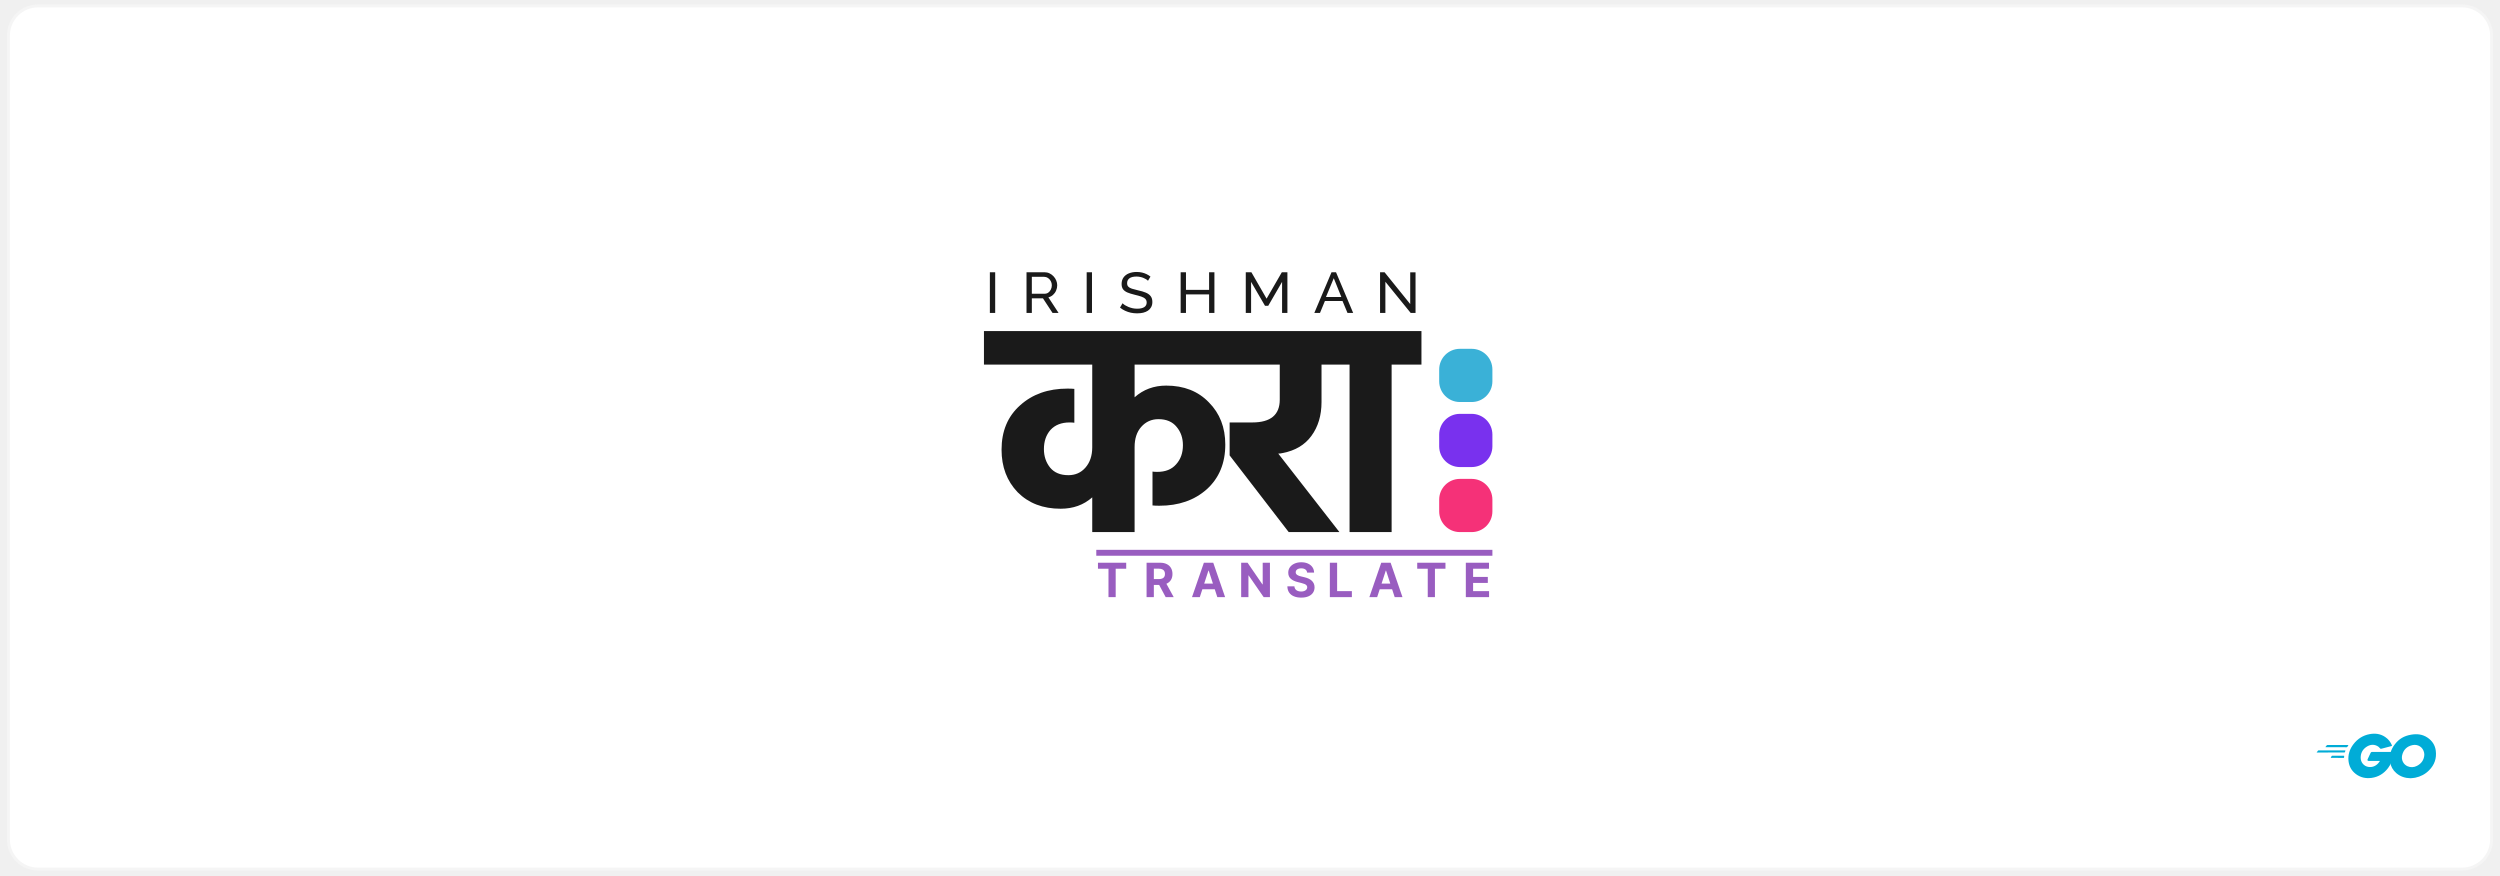
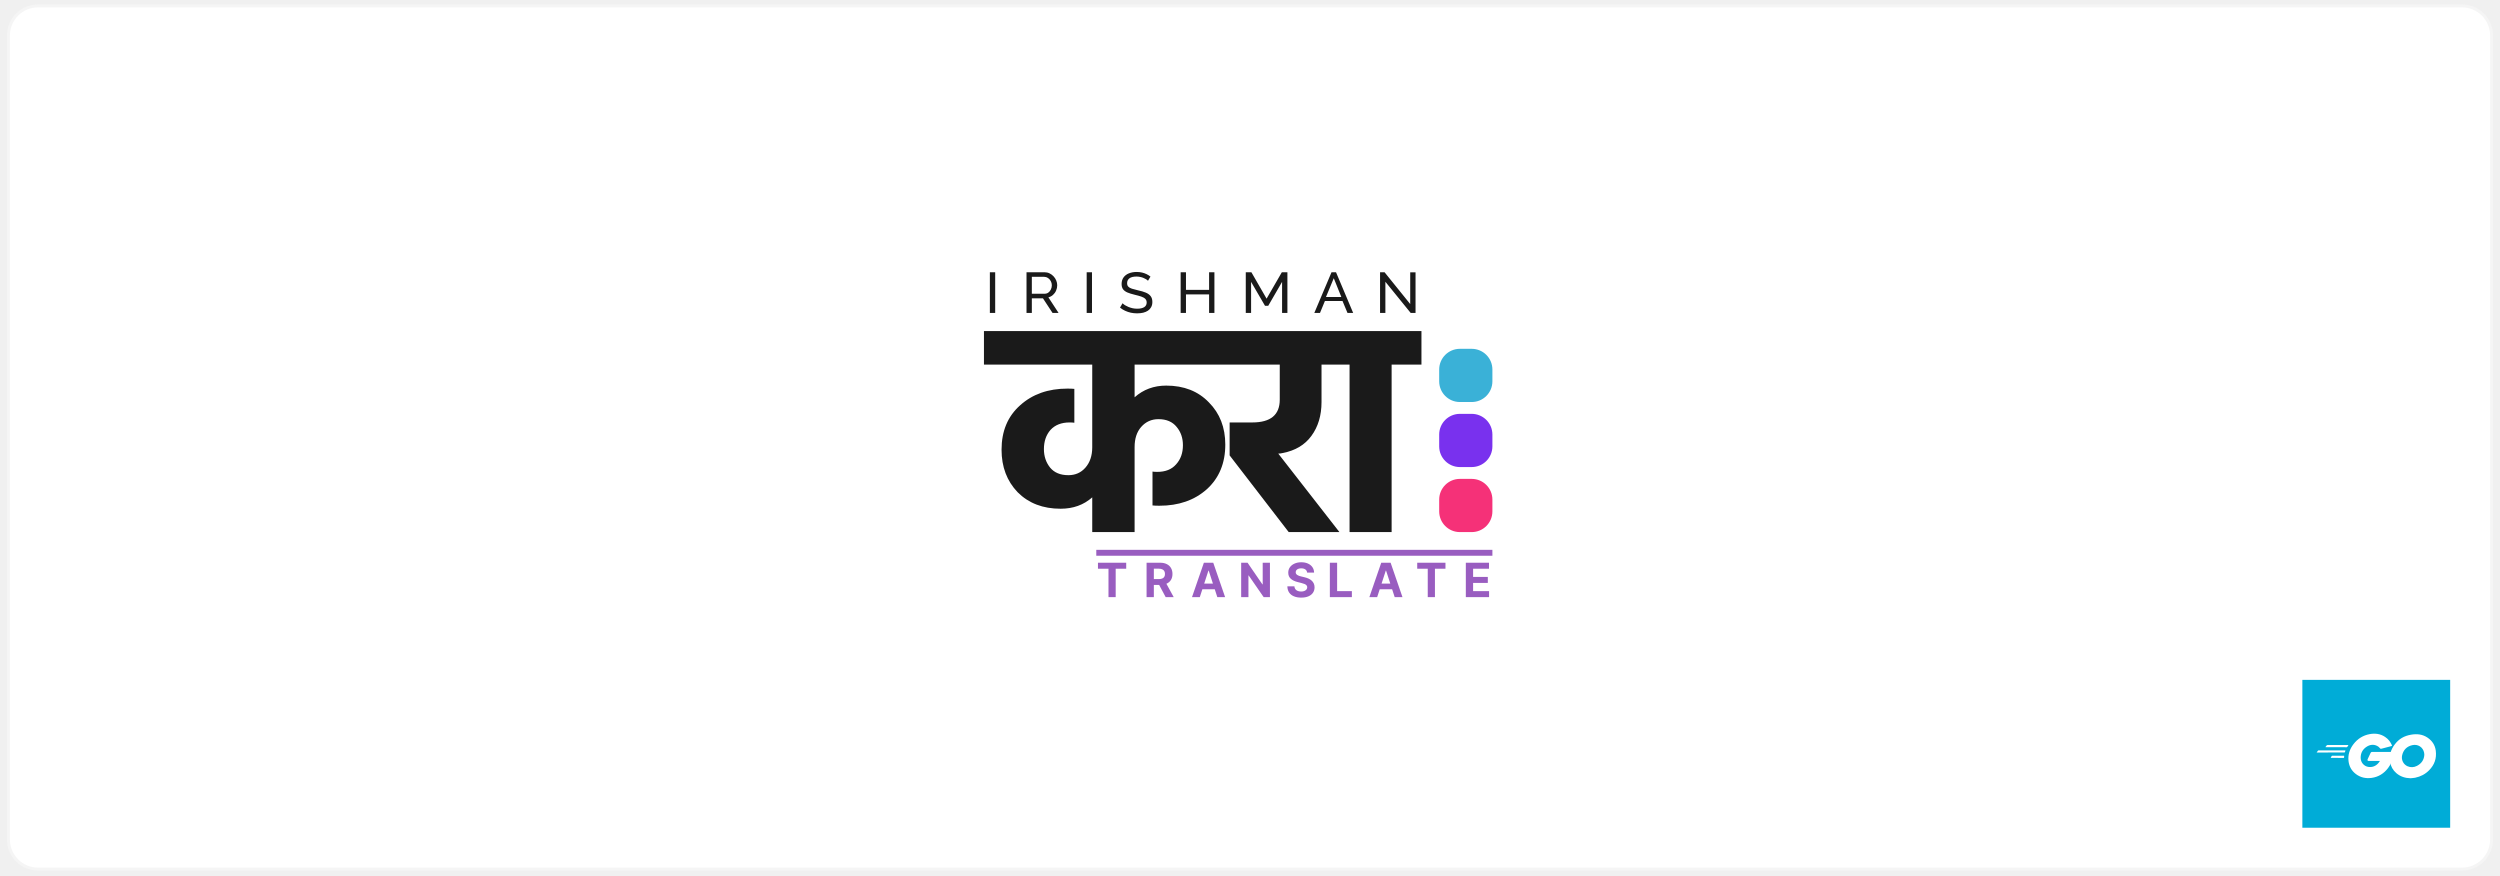
<svg xmlns="http://www.w3.org/2000/svg" width="1200" height="420" viewBox="-160 -40 420 148" fill="none">
  <rect style="stroke: #f5f5f5; stroke-width: 0.5;" rx="5" x="-160" y="-39" width="420" height="146" fill="#ffffff" />
  <path d="M48.847 21.675H30.481V27.198C31.961 25.881 33.744 25.222 35.829 25.222C38.823 25.222 41.228 26.168 43.045 28.06C44.895 29.918 45.82 32.299 45.82 35.204C45.82 38.346 44.777 40.862 42.692 42.754C40.606 44.612 37.932 45.541 34.669 45.541C34.164 45.541 33.778 45.524 33.508 45.49V39.764C33.71 39.798 33.979 39.815 34.316 39.815C35.695 39.815 36.755 39.393 37.495 38.548C38.268 37.704 38.655 36.623 38.655 35.306C38.655 34.089 38.302 33.059 37.595 32.215C36.889 31.336 35.863 30.897 34.517 30.897C33.34 30.897 32.365 31.336 31.591 32.215C30.851 33.059 30.481 34.191 30.481 35.609V50H23.316V44.122C21.87 45.406 20.087 46.048 17.968 46.048C14.974 46.048 12.552 45.119 10.702 43.261C8.885 41.369 7.977 38.971 7.977 36.066C7.977 32.924 9.02 30.424 11.105 28.566C13.191 26.675 15.865 25.729 19.128 25.729C19.599 25.729 19.986 25.746 20.289 25.779V31.505C20.087 31.471 19.818 31.454 19.481 31.454C18.102 31.454 17.026 31.877 16.252 32.721C15.512 33.566 15.142 34.647 15.142 35.964C15.142 37.18 15.495 38.227 16.201 39.106C16.908 39.95 17.934 40.373 19.279 40.373C20.457 40.373 21.415 39.95 22.155 39.106C22.929 38.227 23.316 37.079 23.316 35.66V21.675H5V16H48.847V21.675ZM46.556 37.028V31.454H50.391C53.486 31.454 55.033 30.171 55.033 27.604V21.675H43.277V16H67.345V21.675H62.097V28.009C62.097 30.272 61.525 32.181 60.382 33.735C59.272 35.255 57.657 36.218 55.538 36.623C55.269 36.691 55.016 36.724 54.781 36.724L65.125 50H56.547L46.556 37.028ZM61.794 21.675V16H79V21.675H73.954V50H66.84V21.675H61.794Z" fill="#1A1A1A" />
  <path d="M6 12.932V6.048H6.9V12.932H6ZM12.199 12.932V6.048H15.24C15.553 6.048 15.84 6.113 16.1 6.242C16.36 6.365 16.587 6.533 16.78 6.747C16.974 6.953 17.124 7.189 17.231 7.454C17.337 7.713 17.391 7.978 17.391 8.249C17.391 8.566 17.327 8.867 17.201 9.151C17.081 9.435 16.907 9.678 16.68 9.878C16.46 10.079 16.2 10.217 15.9 10.295L17.621 12.932H16.6L14.98 10.46H13.1V12.932H12.199ZM13.1 9.684H15.25C15.497 9.684 15.71 9.62 15.89 9.49C16.077 9.355 16.22 9.177 16.32 8.957C16.427 8.737 16.48 8.501 16.48 8.249C16.48 7.991 16.42 7.755 16.3 7.542C16.18 7.322 16.024 7.147 15.83 7.018C15.637 6.889 15.424 6.824 15.19 6.824H13.1V9.684ZM22.374 12.932V6.048H23.274V12.932H22.374ZM32.745 7.493C32.664 7.403 32.558 7.315 32.424 7.231C32.291 7.147 32.141 7.073 31.974 7.008C31.808 6.937 31.624 6.882 31.424 6.843C31.231 6.798 31.027 6.776 30.814 6.776C30.267 6.776 29.864 6.876 29.604 7.076C29.344 7.277 29.214 7.551 29.214 7.9C29.214 8.146 29.28 8.34 29.414 8.482C29.547 8.624 29.75 8.741 30.024 8.831C30.304 8.922 30.657 9.015 31.084 9.112C31.578 9.216 32.004 9.342 32.364 9.49C32.724 9.639 33.001 9.839 33.195 10.091C33.388 10.337 33.485 10.667 33.485 11.08C33.485 11.41 33.418 11.698 33.285 11.943C33.158 12.182 32.978 12.383 32.745 12.544C32.511 12.699 32.238 12.816 31.924 12.893C31.611 12.964 31.271 13 30.904 13C30.544 13 30.191 12.964 29.844 12.893C29.504 12.816 29.18 12.706 28.873 12.564C28.567 12.421 28.28 12.244 28.013 12.03L28.443 11.294C28.55 11.403 28.687 11.513 28.854 11.623C29.027 11.727 29.22 11.824 29.434 11.914C29.654 12.005 29.89 12.079 30.144 12.137C30.397 12.189 30.657 12.215 30.924 12.215C31.431 12.215 31.824 12.127 32.104 11.953C32.384 11.772 32.524 11.51 32.524 11.168C32.524 10.909 32.444 10.702 32.284 10.547C32.131 10.392 31.901 10.263 31.594 10.159C31.287 10.056 30.914 9.952 30.474 9.849C29.994 9.733 29.59 9.607 29.264 9.471C28.937 9.329 28.69 9.145 28.523 8.918C28.363 8.692 28.283 8.398 28.283 8.036C28.283 7.596 28.393 7.225 28.613 6.921C28.834 6.617 29.137 6.388 29.524 6.233C29.91 6.078 30.347 6 30.834 6C31.154 6 31.451 6.032 31.724 6.097C32.004 6.162 32.264 6.252 32.504 6.368C32.745 6.485 32.965 6.624 33.165 6.785L32.745 7.493ZM43.981 6.048V12.932H43.081V9.801H39.17V12.932H38.27V6.048H39.17V9.025H43.081V6.048H43.981ZM55.426 12.932V7.677L53.086 11.72H52.536L50.185 7.677V12.932H49.285V6.048H50.235L52.806 10.518L55.386 6.048H56.327V12.932H55.426ZM63.789 6.048H64.549L67.45 12.932H66.49L65.649 10.915H62.669L61.838 12.932H60.878L63.789 6.048ZM65.449 10.237L64.169 7.057L62.849 10.237H65.449ZM72.899 7.658V12.932H71.998V6.048H72.759L77.1 11.429V6.058H78V12.932H77.18L72.899 7.658Z" fill="#1A1A1A" />
  <path d="M82 44.5C82 42.567 83.567 41 85.5 41H87.5C89.433 41 91 42.567 91 44.5V46.5C91 48.433 89.433 50 87.5 50H85.5C83.567 50 82 48.433 82 46.5V44.5Z" fill="#F53178" />
  <path d="M82 33.5C82 31.567 83.567 30 85.5 30H87.5C89.433 30 91 31.567 91 33.5V35.5C91 37.433 89.433 39 87.5 39H85.5C83.567 39 82 37.433 82 35.5V33.5Z" fill="#7931EE" />
  <path d="M82 22.5C82 20.567 83.567 19 85.5 19H87.5C89.433 19 91 20.567 91 22.5V24.5C91 26.433 89.433 28 87.5 28H85.5C83.567 28 82 26.433 82 24.5V22.5Z" fill="#3AB1D7" />
  <path transform="translate(86, 55)" d="M0.506 6V0.182H4.426V1.196H1.736V2.582H4.224V3.597H1.736V4.986H4.438V6H0.506Z" fill="#995DC0" />
  <path transform="translate(78, 55)" d="M0.284 1.196V0.182H5.062V1.196H3.281V6H2.065V1.196H0.284Z" fill="#995DC0" />
  <path transform="translate(70, 55)" d="M1.509 6H0.19L2.199 0.182H3.784L5.79 6H4.472L3.014 1.511H2.969L1.509 6ZM1.426 3.713H4.54V4.673H1.426V3.713Z" fill="#995DC0" />
  <path transform="translate(63, 55)" d="M0.506 6V0.182H1.736V4.986H4.23V6H0.506Z" fill="#995DC0" />
  <path transform="translate(56, 55)" d="M3.662 1.855C3.639 1.626 3.542 1.448 3.369 1.321C3.197 1.194 2.963 1.131 2.668 1.131C2.467 1.131 2.297 1.159 2.159 1.216C2.021 1.271 1.915 1.348 1.841 1.446C1.769 1.545 1.733 1.656 1.733 1.781C1.729 1.885 1.751 1.976 1.798 2.054C1.848 2.132 1.915 2.199 2 2.256C2.085 2.311 2.184 2.359 2.295 2.401C2.407 2.44 2.527 2.474 2.653 2.503L3.176 2.628C3.43 2.685 3.663 2.76 3.875 2.855C4.087 2.95 4.271 3.066 4.426 3.205C4.581 3.343 4.702 3.506 4.787 3.693C4.874 3.881 4.919 4.096 4.92 4.338C4.919 4.694 4.828 5.003 4.648 5.264C4.47 5.524 4.212 5.725 3.875 5.869C3.54 6.011 3.135 6.082 2.662 6.082C2.192 6.082 1.783 6.01 1.435 5.866C1.088 5.723 0.817 5.509 0.622 5.227C0.429 4.943 0.328 4.592 0.318 4.173H1.509C1.522 4.368 1.578 4.531 1.676 4.662C1.777 4.791 1.91 4.888 2.077 4.955C2.245 5.019 2.436 5.051 2.648 5.051C2.856 5.051 3.037 5.021 3.19 4.96C3.346 4.9 3.466 4.815 3.551 4.707C3.636 4.599 3.679 4.475 3.679 4.335C3.679 4.205 3.64 4.095 3.562 4.006C3.487 3.917 3.375 3.841 3.227 3.778C3.081 3.716 2.902 3.659 2.69 3.608L2.057 3.449C1.566 3.33 1.179 3.143 0.895 2.889C0.611 2.635 0.47 2.294 0.472 1.864C0.47 1.511 0.563 1.204 0.753 0.94C0.944 0.677 1.206 0.472 1.54 0.324C1.873 0.176 2.252 0.102 2.676 0.102C3.108 0.102 3.485 0.176 3.807 0.324C4.131 0.472 4.383 0.677 4.562 0.94C4.742 1.204 4.835 1.509 4.841 1.855H3.662Z" fill="#995DC0" />
  <path transform="translate(48, 55)" d="M5.372 0.182V6H4.31L1.778 2.338H1.736V6H0.506V0.182H1.585L4.097 3.841H4.148V0.182H5.372Z" fill="#995DC0" />
  <path transform="translate(40, 55)" d="M1.509 6H0.19L2.199 0.182H3.784L5.79 6H4.472L3.014 1.511H2.969L1.509 6ZM1.426 3.713H4.54V4.673H1.426V3.713Z" fill="#995DC0" />
  <path transform="translate(32, 55)" d="M0.506 6V0.182H2.801C3.241 0.182 3.616 0.26 3.926 0.418C4.239 0.573 4.476 0.794 4.639 1.08C4.804 1.364 4.886 1.698 4.886 2.082C4.886 2.469 4.803 2.801 4.636 3.08C4.47 3.356 4.228 3.568 3.912 3.716C3.598 3.864 3.217 3.938 2.77 3.938H1.233V2.949H2.571C2.806 2.949 3.001 2.917 3.156 2.852C3.312 2.788 3.427 2.691 3.503 2.562C3.58 2.434 3.619 2.274 3.619 2.082C3.619 1.889 3.58 1.726 3.503 1.594C3.427 1.461 3.311 1.361 3.153 1.293C2.998 1.223 2.802 1.188 2.565 1.188H1.736V6H0.506ZM3.648 3.352L5.094 6H3.736L2.321 3.352H3.648Z" fill="#995DC0" />
  <path transform="translate(24, 55)" d="M0.284 1.196V0.182H5.062V1.196H3.281V6H2.065V1.196H0.284Z" fill="#995DC0" />
  <rect x="24" y="53" width="67" height="1" fill="#995DC0" />
  <g transform="translate(228 75) scale(0.25)">
-     <svg width="100px" height="100px" version="1.1" id="Layer_1" x="0px" y="0px" viewBox="0 0 254.5 225" style="enable-background:new 0 0 254.5 225;" xml:space="preserve">
-       <style type="text/css">.st0{fill:#2DBCAF;}.st1{fill:#5DC9E1;}.st2{fill:#FDDD00;}.st3{fill:#CE3262;}.st4{fill:#00ACD7;}.st5{fill:#FFFFFF;}</style>
-       <g>
-         <g>
-           <g>
-             <g>
-               <path class="st4" d="M40.2,101.1c-0.4,0-0.5-0.2-0.3-0.5l2.1-2.7c0.2-0.3,0.7-0.5,1.1-0.5l35.7,0c0.4,0,0.5,0.3,0.3,0.6      l-1.7,2.6c-0.2,0.3-0.7,0.6-1,0.6L40.2,101.1z" />
-             </g>
-           </g>
-         </g>
-         <g>
-           <g>
-             <g>
-               <path class="st4" d="M25.1,110.3c-0.4,0-0.5-0.2-0.3-0.5l2.1-2.7c0.2-0.3,0.7-0.5,1.1-0.5l45.6,0c0.4,0,0.6,0.3,0.5,0.6      l-0.8,2.4c-0.1,0.4-0.5,0.6-0.9,0.6L25.1,110.3z" />
-             </g>
-           </g>
-         </g>
-         <g>
-           <g>
-             <g>
-               <path class="st4" d="M49.3,119.5c-0.4,0-0.5-0.3-0.3-0.6l1.4-2.5c0.2-0.3,0.6-0.6,1-0.6l20,0c0.4,0,0.6,0.3,0.6,0.7l-0.2,2.4      c0,0.4-0.4,0.7-0.7,0.7L49.3,119.5z" />
-             </g>
-           </g>
-         </g>
-         <g>
-           <g id="CXHf1q_3_">
-             <g>
-               <g>
-                 <path class="st4" d="M153.1,99.3c-6.3,1.6-10.6,2.8-16.8,4.4c-1.5,0.4-1.6,0.5-2.9-1c-1.5-1.7-2.6-2.8-4.7-3.8       c-6.3-3.1-12.4-2.2-18.1,1.5c-6.8,4.4-10.3,10.9-10.2,19c0.1,8,5.6,14.6,13.5,15.7c6.8,0.9,12.5-1.5,17-6.6       c0.9-1.1,1.7-2.3,2.7-3.7c-3.6,0-8.1,0-19.3,0c-2.1,0-2.6-1.3-1.9-3c1.3-3.1,3.7-8.3,5.1-10.9c0.3-0.6,1-1.6,2.5-1.6       c5.1,0,23.9,0,36.4,0c-0.2,2.7-0.2,5.4-0.6,8.1c-1.1,7.2-3.8,13.8-8.2,19.6c-7.2,9.5-16.6,15.4-28.5,17       c-9.8,1.3-18.9-0.6-26.9-6.6c-7.4-5.6-11.6-13-12.7-22.2c-1.3-10.9,1.9-20.7,8.5-29.3c7.1-9.3,16.5-15.2,28-17.3       c9.4-1.7,18.4-0.6,26.5,4.9c5.3,3.5,9.1,8.3,11.6,14.1C154.7,98.5,154.3,99,153.1,99.3z" />
-               </g>
-               <g>
-                 <path class="st4" d="M186.2,154.6c-9.1-0.2-17.4-2.8-24.4-8.8c-5.9-5.1-9.6-11.6-10.8-19.3c-1.8-11.3,1.3-21.3,8.1-30.2       c7.3-9.6,16.1-14.6,28-16.7c10.2-1.8,19.8-0.8,28.5,5.1c7.9,5.4,12.8,12.7,14.1,22.3c1.7,13.5-2.2,24.5-11.5,33.9       c-6.6,6.7-14.7,10.9-24,12.8C191.5,154.2,188.8,154.3,186.2,154.6z M210,114.2c-0.1-1.3-0.1-2.3-0.3-3.3       c-1.8-9.9-10.9-15.5-20.4-13.3c-9.3,2.1-15.3,8-17.5,17.4c-1.8,7.8,2,15.7,9.2,18.9c5.5,2.4,11,2.1,16.3-0.6       C205.2,129.2,209.5,122.8,210,114.2z" />
-               </g>
-             </g>
-           </g>
-         </g>
-       </g>
+     <svg width="100" height="100" viewBox="0 0 100 100" fill="none">
+       <rect width="100" height="100" fill="#00ACD7" />
+       <path d="M15.796 45.521C15.639 45.521 15.599 45.442 15.678 45.324L16.503 44.263C16.581 44.145 16.778 44.067 16.935 44.067H30.963C31.12 44.067 31.159 44.185 31.081 44.303L30.413 45.324C30.334 45.442 30.137 45.56 30.02 45.56L15.796 45.521Z" fill="white" />
+       <path d="M9.862 49.136C9.705 49.136 9.666 49.057 9.745 48.939L10.57 47.878C10.648 47.76 10.845 47.682 11.002 47.682H28.919C29.077 47.682 29.155 47.8 29.116 47.917L28.802 48.861C28.762 49.018 28.605 49.096 28.448 49.096L9.862 49.136Z" fill="white" />
+       <path d="M19.371 52.751C19.214 52.751 19.175 52.633 19.253 52.515L19.803 51.532C19.882 51.414 20.039 51.297 20.197 51.297H28.055C28.212 51.297 28.291 51.414 28.291 51.572L28.212 52.515C28.212 52.672 28.055 52.79 27.937 52.79L19.371 52.751Z" fill="white" />
+       <path d="M60.157 44.813C57.682 45.442 55.992 45.914 53.556 46.542C52.967 46.699 52.927 46.739 52.416 46.149C51.827 45.481 51.395 45.049 50.57 44.656C48.094 43.438 45.697 43.792 43.458 45.246C40.786 46.974 39.411 49.529 39.45 52.711C39.489 55.855 41.65 58.448 44.754 58.88C47.426 59.234 49.666 58.291 51.434 56.287C51.788 55.855 52.102 55.383 52.495 54.833C51.081 54.833 49.312 54.833 44.912 54.833C44.086 54.833 43.89 54.322 44.165 53.654C44.676 52.436 45.619 50.393 46.169 49.371C46.287 49.136 46.562 48.743 47.151 48.743C49.155 48.743 56.542 48.743 61.454 48.743C61.375 49.803 61.375 50.864 61.218 51.925C60.786 54.754 59.725 57.348 57.996 59.627C55.167 63.359 51.474 65.678 46.798 66.306C42.947 66.817 39.371 66.071 36.228 63.713C33.32 61.513 31.67 58.605 31.238 54.99C30.727 50.707 31.984 46.857 34.578 43.477C37.367 39.823 41.061 37.505 45.58 36.68C49.273 36.012 52.809 36.444 55.992 38.605C58.075 39.98 59.568 41.866 60.55 44.145C60.786 44.499 60.629 44.696 60.157 44.813Z" fill="white" />
+       <path d="M73.163 66.542C69.587 66.464 66.326 65.442 63.576 63.084C61.257 61.081 59.803 58.526 59.332 55.501C58.625 51.061 59.843 47.132 62.515 43.635C65.383 39.862 68.841 37.898 73.517 37.073C77.525 36.365 81.297 36.758 84.715 39.077C87.819 41.198 89.745 44.067 90.255 47.839C90.923 53.143 89.391 57.466 85.737 61.159C83.143 63.792 79.961 65.442 76.306 66.189C75.246 66.385 74.185 66.424 73.163 66.542ZM82.515 50.668C82.475 50.157 82.475 49.764 82.397 49.371C81.69 45.481 78.114 43.281 74.381 44.145C70.727 44.971 68.369 47.289 67.505 50.982C66.798 54.047 68.291 57.151 71.12 58.409C73.281 59.352 75.442 59.234 77.525 58.173C80.629 56.562 82.318 54.047 82.515 50.668Z" fill="white" />
    </svg>
  </g>
</svg>
